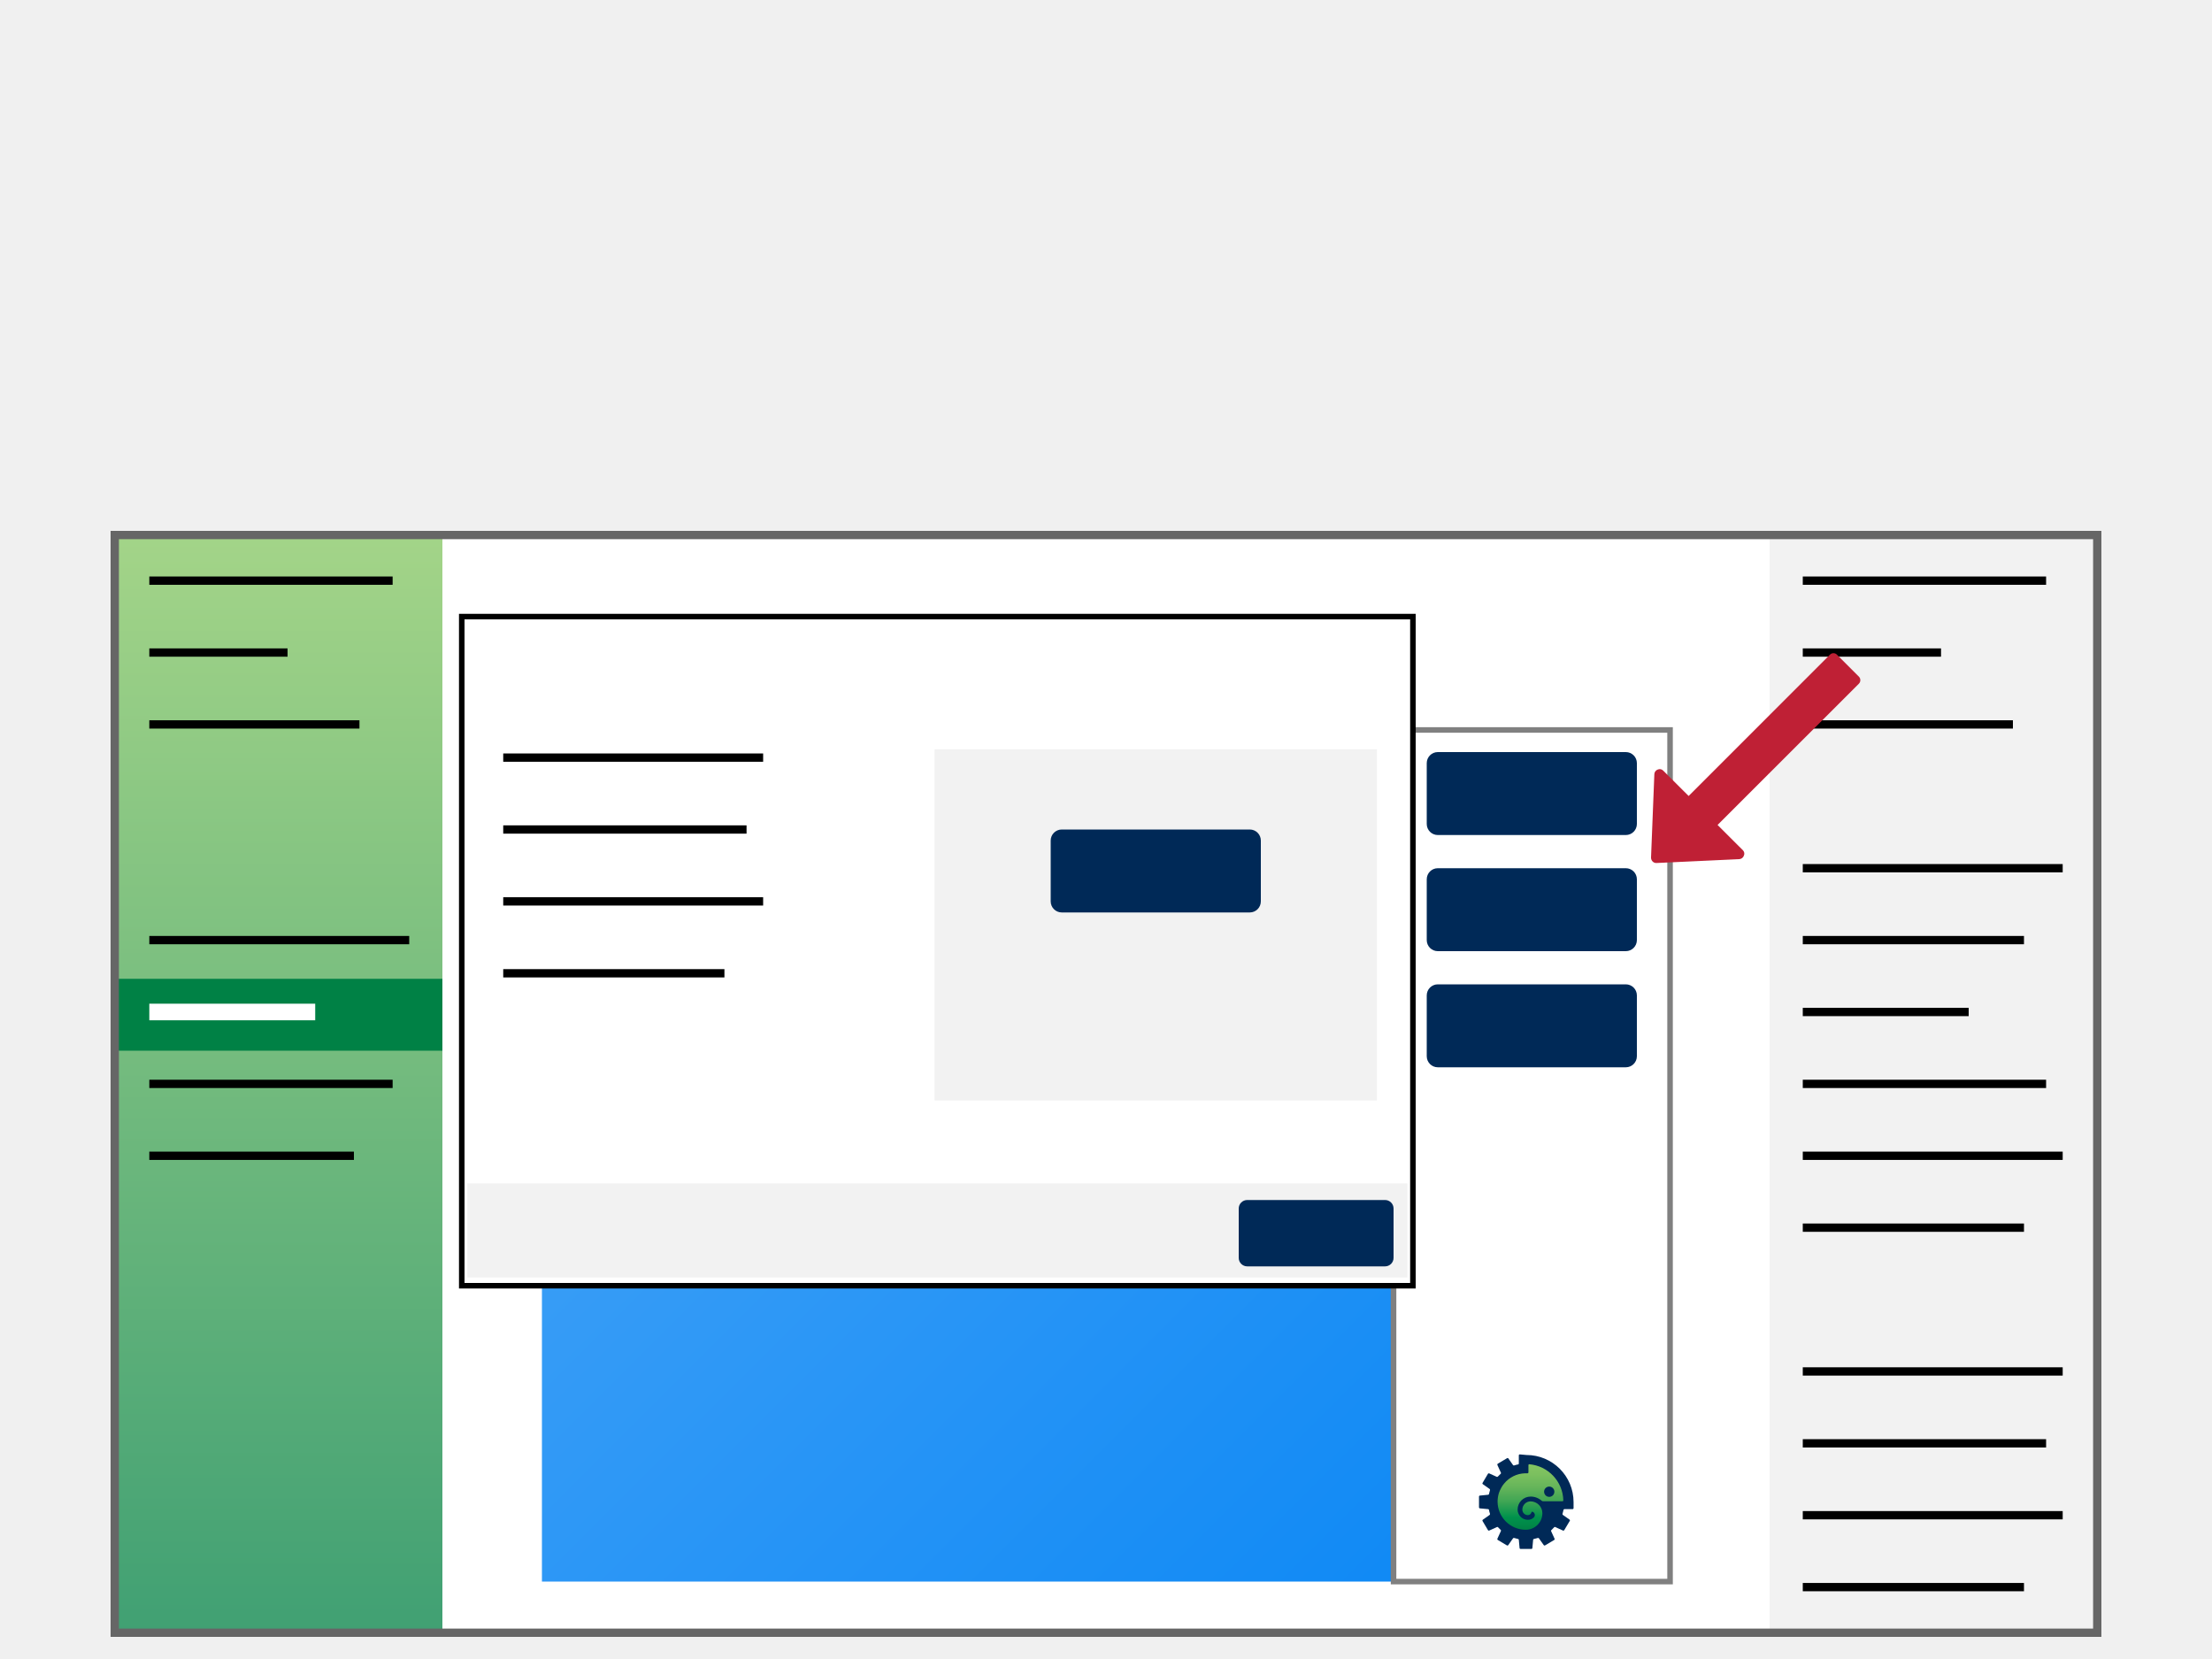
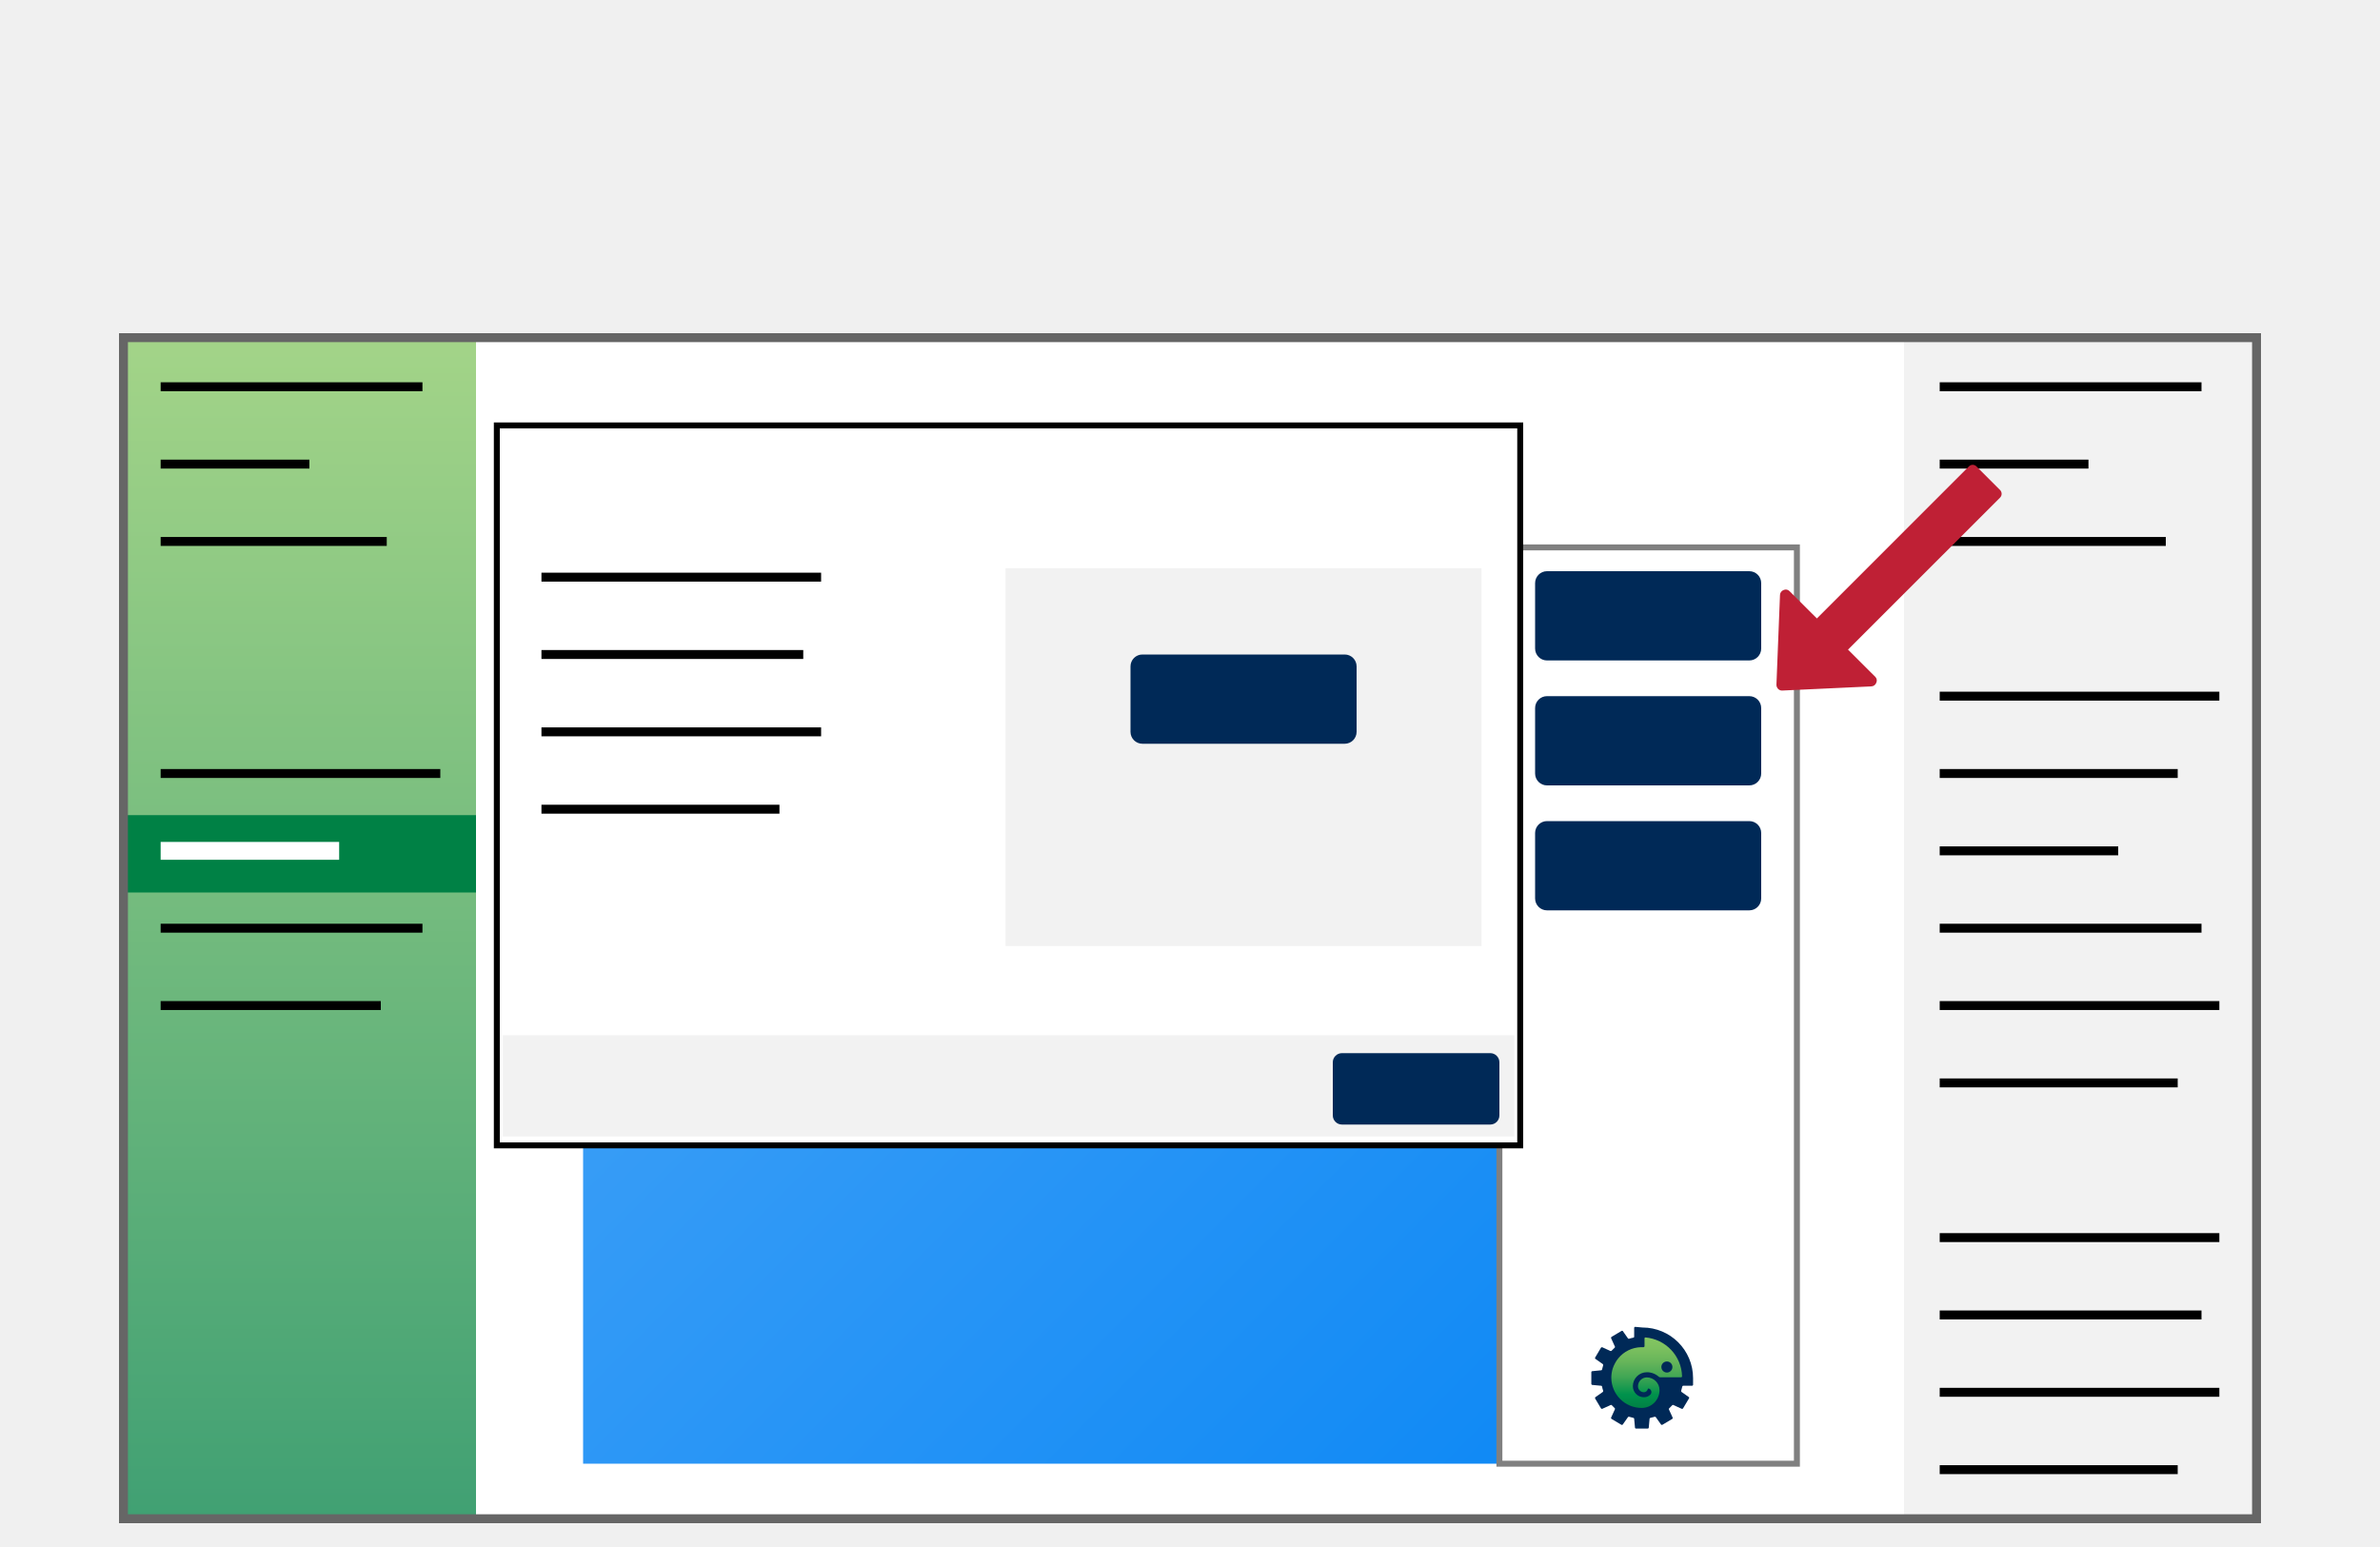
- <svg xmlns="http://www.w3.org/2000/svg" viewBox="0 0 400 300">
+ <svg xmlns="http://www.w3.org/2000/svg" viewBox="0 40 400 260">
  <defs>
    <style>.a,.h,.m{fill:#fff;}.b{fill:url(#a);}.c,.m{stroke:#000;}.c,.e,.h,.m{stroke-miterlimit:10;}.c{stroke-width:1.5px;}.d{fill:#008145;}.e{stroke:#fff;stroke-width:3px;}.f{fill:#f2f2f2;}.g{fill:url(#b);}.h{stroke:gray;}.i{fill:#002957;}.j{fill:url(#c);}.k{fill:#666;}.l{fill:#bf2035;}</style>
    <linearGradient id="a" x1="50" y1="96.91" x2="50" y2="295.94" gradientUnits="userSpaceOnUse">
      <stop offset="0" stop-color="#a3d488" />
      <stop offset="1" stop-color="#40a073" />
    </linearGradient>
    <linearGradient id="b" x1="99.19" y1="133.19" x2="250.07" y2="284.07" gradientUnits="userSpaceOnUse">
      <stop offset="0" stop-color="#49a5f7" />
      <stop offset="1" stop-color="#118af5" />
    </linearGradient>
    <linearGradient id="c" x1="276.74" y1="345.38" x2="276.74" y2="357.22" gradientTransform="matrix(1, 0, 0, -1, 0, 622)" gradientUnits="userSpaceOnUse">
      <stop offset="0" stop-color="#008145" />
      <stop offset="0.19" stop-color="#00924c" />
      <stop offset="0.43" stop-color="#3fa554" />
      <stop offset="0.65" stop-color="#66b55a" />
      <stop offset="0.85" stop-color="#7cc05f" />
      <stop offset="1" stop-color="#84c661" />
    </linearGradient>
  </defs>
  <rect class="a" x="21" y="96" width="359" height="199" />
  <rect class="b" x="20" y="96" width="60" height="200" />
  <line class="c" x1="27" y1="105" x2="71" y2="105" />
  <line class="c" x1="27" y1="118" x2="52" y2="118" />
  <line class="c" x1="27" y1="131" x2="65" y2="131" />
  <line class="c" x1="27" y1="170" x2="74" y2="170" />
  <rect class="d" x="20" y="177" width="60" height="13" />
  <line class="e" x1="27" y1="183" x2="57" y2="183" />
  <line class="c" x1="27" y1="196" x2="71" y2="196" />
  <line class="c" x1="27" y1="209" x2="64" y2="209" />
  <rect class="f" x="320" y="96" width="60" height="200" />
  <line class="c" x1="326" y1="105" x2="370" y2="105" />
  <line class="c" x1="326" y1="118" x2="351" y2="118" />
  <line class="c" x1="326" y1="131" x2="364" y2="131" />
  <line class="c" x1="326" y1="157" x2="373" y2="157" />
  <line class="c" x1="326" y1="170" x2="366" y2="170" />
  <line class="c" x1="326" y1="183" x2="356" y2="183" />
  <line class="c" x1="326" y1="196" x2="370" y2="196" />
  <line class="c" x1="326" y1="209" x2="373" y2="209" />
  <line class="c" x1="326" y1="222" x2="366" y2="222" />
  <line class="c" x1="326" y1="248" x2="373" y2="248" />
  <line class="c" x1="326" y1="261" x2="370" y2="261" />
  <line class="c" x1="326" y1="274" x2="373" y2="274" />
  <line class="c" x1="326" y1="287" x2="366" y2="287" />
  <rect class="g" x="98" y="132" width="154" height="154" />
  <rect class="h" x="252" y="132" width="50" height="154" />
  <rect class="i" x="258" y="136" width="38" height="15" rx="2" />
  <rect class="i" x="258" y="157" width="38" height="15" rx="2" />
  <rect class="i" x="258" y="178" width="38" height="15" rx="2" />
  <path class="i" d="M274.82,263a.18.18,0,0,0-.17.17v1.5a.14.14,0,0,1-.12.14,5.57,5.57,0,0,0-.73.19.18.18,0,0,1-.19-.06l-.88-1.25a.17.17,0,0,0-.21,0l-1.68,1a.18.18,0,0,0-.07.21l.63,1.39a.13.13,0,0,1,0,.18c-.19.18-.37.35-.54.54a.18.18,0,0,1-.19.05l-1.39-.63a.18.18,0,0,0-.2.06l-1,1.69a.16.16,0,0,0,.05.2l1.25.88a.2.2,0,0,1,.06.19,6.54,6.54,0,0,0-.19.73.15.15,0,0,1-.14.12l-1.52.15a.16.16,0,0,0-.14.15v2a.18.18,0,0,0,.14.16l1.52.14a.15.15,0,0,1,.14.12,5.57,5.57,0,0,0,.19.73.2.2,0,0,1-.06.19l-1.25.88a.19.19,0,0,0-.05.21l1,1.68a.17.17,0,0,0,.2.07l1.39-.63a.14.14,0,0,1,.19,0,6.88,6.88,0,0,0,.54.54.17.17,0,0,1,0,.19l-.63,1.38a.18.18,0,0,0,.07.21l1.68,1a.17.17,0,0,0,.21-.05l.88-1.25a.2.2,0,0,1,.19-.06,6.54,6.54,0,0,0,.73.19.16.16,0,0,1,.12.14l.14,1.52a.16.16,0,0,0,.16.14h2a.17.17,0,0,0,.15-.14l.14-1.52c0-.08.07-.12.13-.14a6,6,0,0,0,.73-.19.18.18,0,0,1,.18.06l.89,1.25a.17.17,0,0,0,.2.05l1.69-1a.19.19,0,0,0,.06-.21l-.63-1.38a.16.16,0,0,1,.05-.19,6.75,6.75,0,0,0,.53-.54c.05,0,.13-.08.19,0l1.39.63a.18.18,0,0,0,.21-.07l1-1.68a.16.16,0,0,0,0-.21l-1.25-.88a.18.18,0,0,1-.06-.19,6.54,6.54,0,0,0,.19-.73.15.15,0,0,1,.14-.12h1.5a.18.18,0,0,0,.17-.18v-1.1a8.51,8.51,0,0,0-8.51-8.51Z" />
  <path class="j" d="M276.53,264.78a.14.14,0,0,0-.14.14v1.33a.18.18,0,0,1-.18.17h-.44a5.08,5.08,0,0,0-3.78,1.86,4.2,4.2,0,0,0-.55.82,5.7,5.7,0,0,0-.4.91,5.48,5.48,0,0,0-.23,1.52h0a5.1,5.1,0,0,0,5.1,5.1h0a3,3,0,0,0,3-3,2.14,2.14,0,0,0-2.13-2.13,1.49,1.49,0,0,0-1.49,1.49,1,1,0,0,0,1,1,.67.67,0,0,0,.65-.53.13.13,0,0,1,.14-.1.62.62,0,0,1,.32,1,1.46,1.46,0,0,1-1.11.47,1.86,1.86,0,0,1-1.86-1.86,2.35,2.35,0,0,1,2.35-2.34,3,3,0,0,1,2,.75.39.39,0,0,0,.27.1h3.5a.16.16,0,0,0,.15-.16A6.74,6.74,0,0,0,276.53,264.78Z" />
  <path class="i" d="M280.15,270.68a.93.93,0,1,1,.93-.93A.93.93,0,0,1,280.15,270.68Z" />
  <path class="k" d="M378.5,97.5v197H21.5V97.5h357M380,96H20V296H380V96Z" />
  <path class="l" d="M315.34,154.75a.93.93,0,0,1-.82.61l-15,.7a.9.9,0,0,1-.67-.27,1,1,0,0,1-.29-.7l.6-15.12a.92.92,0,0,1,.61-.81.87.87,0,0,1,1,.2l4.59,4.58,25.53-25.53a.88.88,0,0,1,1.31,0l3.93,3.93a.91.91,0,0,1,0,1.31l-25.54,25.53,4.59,4.58A.86.86,0,0,1,315.34,154.75Z" />
  <rect class="m" x="83.5" y="111.5" width="172" height="121" />
  <rect class="f" x="169" y="135.5" width="80" height="63.5" />
  <rect class="f" x="84.5" y="214" width="170" height="17" />
  <rect class="i" x="190" y="150" width="38" height="15" rx="2" />
  <rect class="i" x="224" y="217" width="28" height="12" rx="1.54" />
  <line class="c" x1="91" y1="137" x2="138" y2="137" />
  <line class="c" x1="91" y1="150" x2="135" y2="150" />
  <line class="c" x1="91" y1="163" x2="138" y2="163" />
  <line class="c" x1="91" y1="176" x2="131" y2="176" />
</svg>
